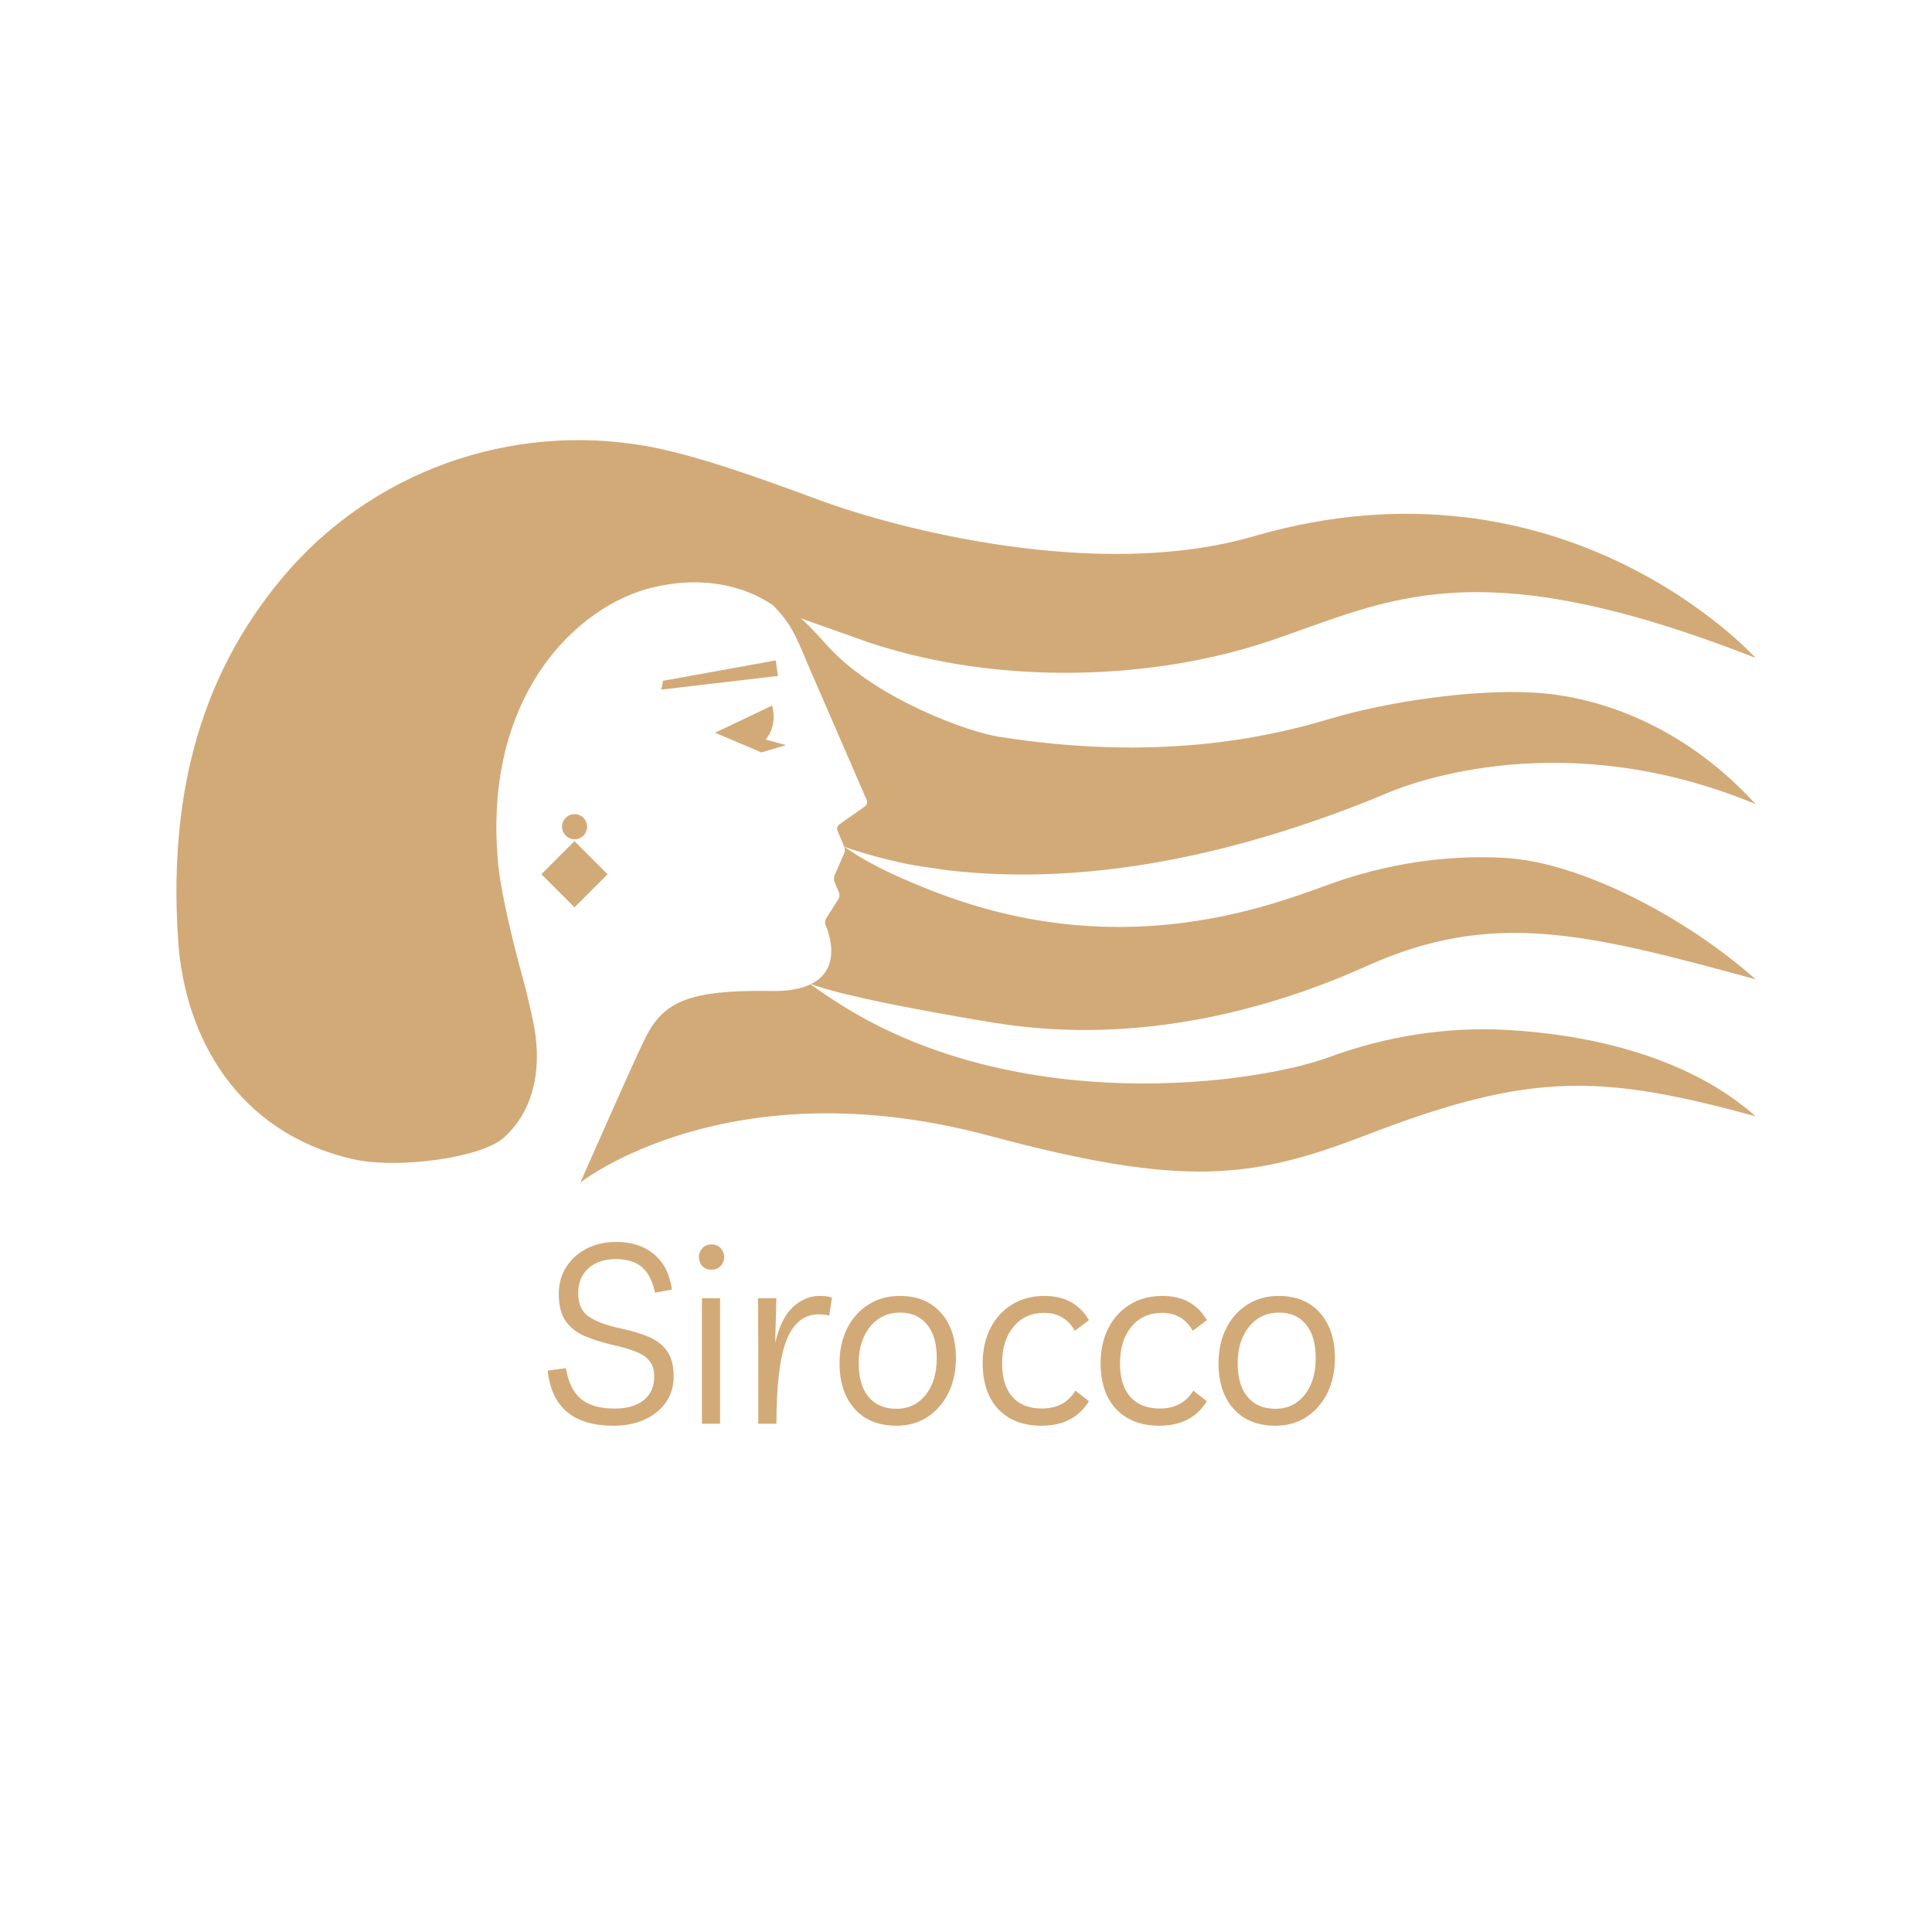
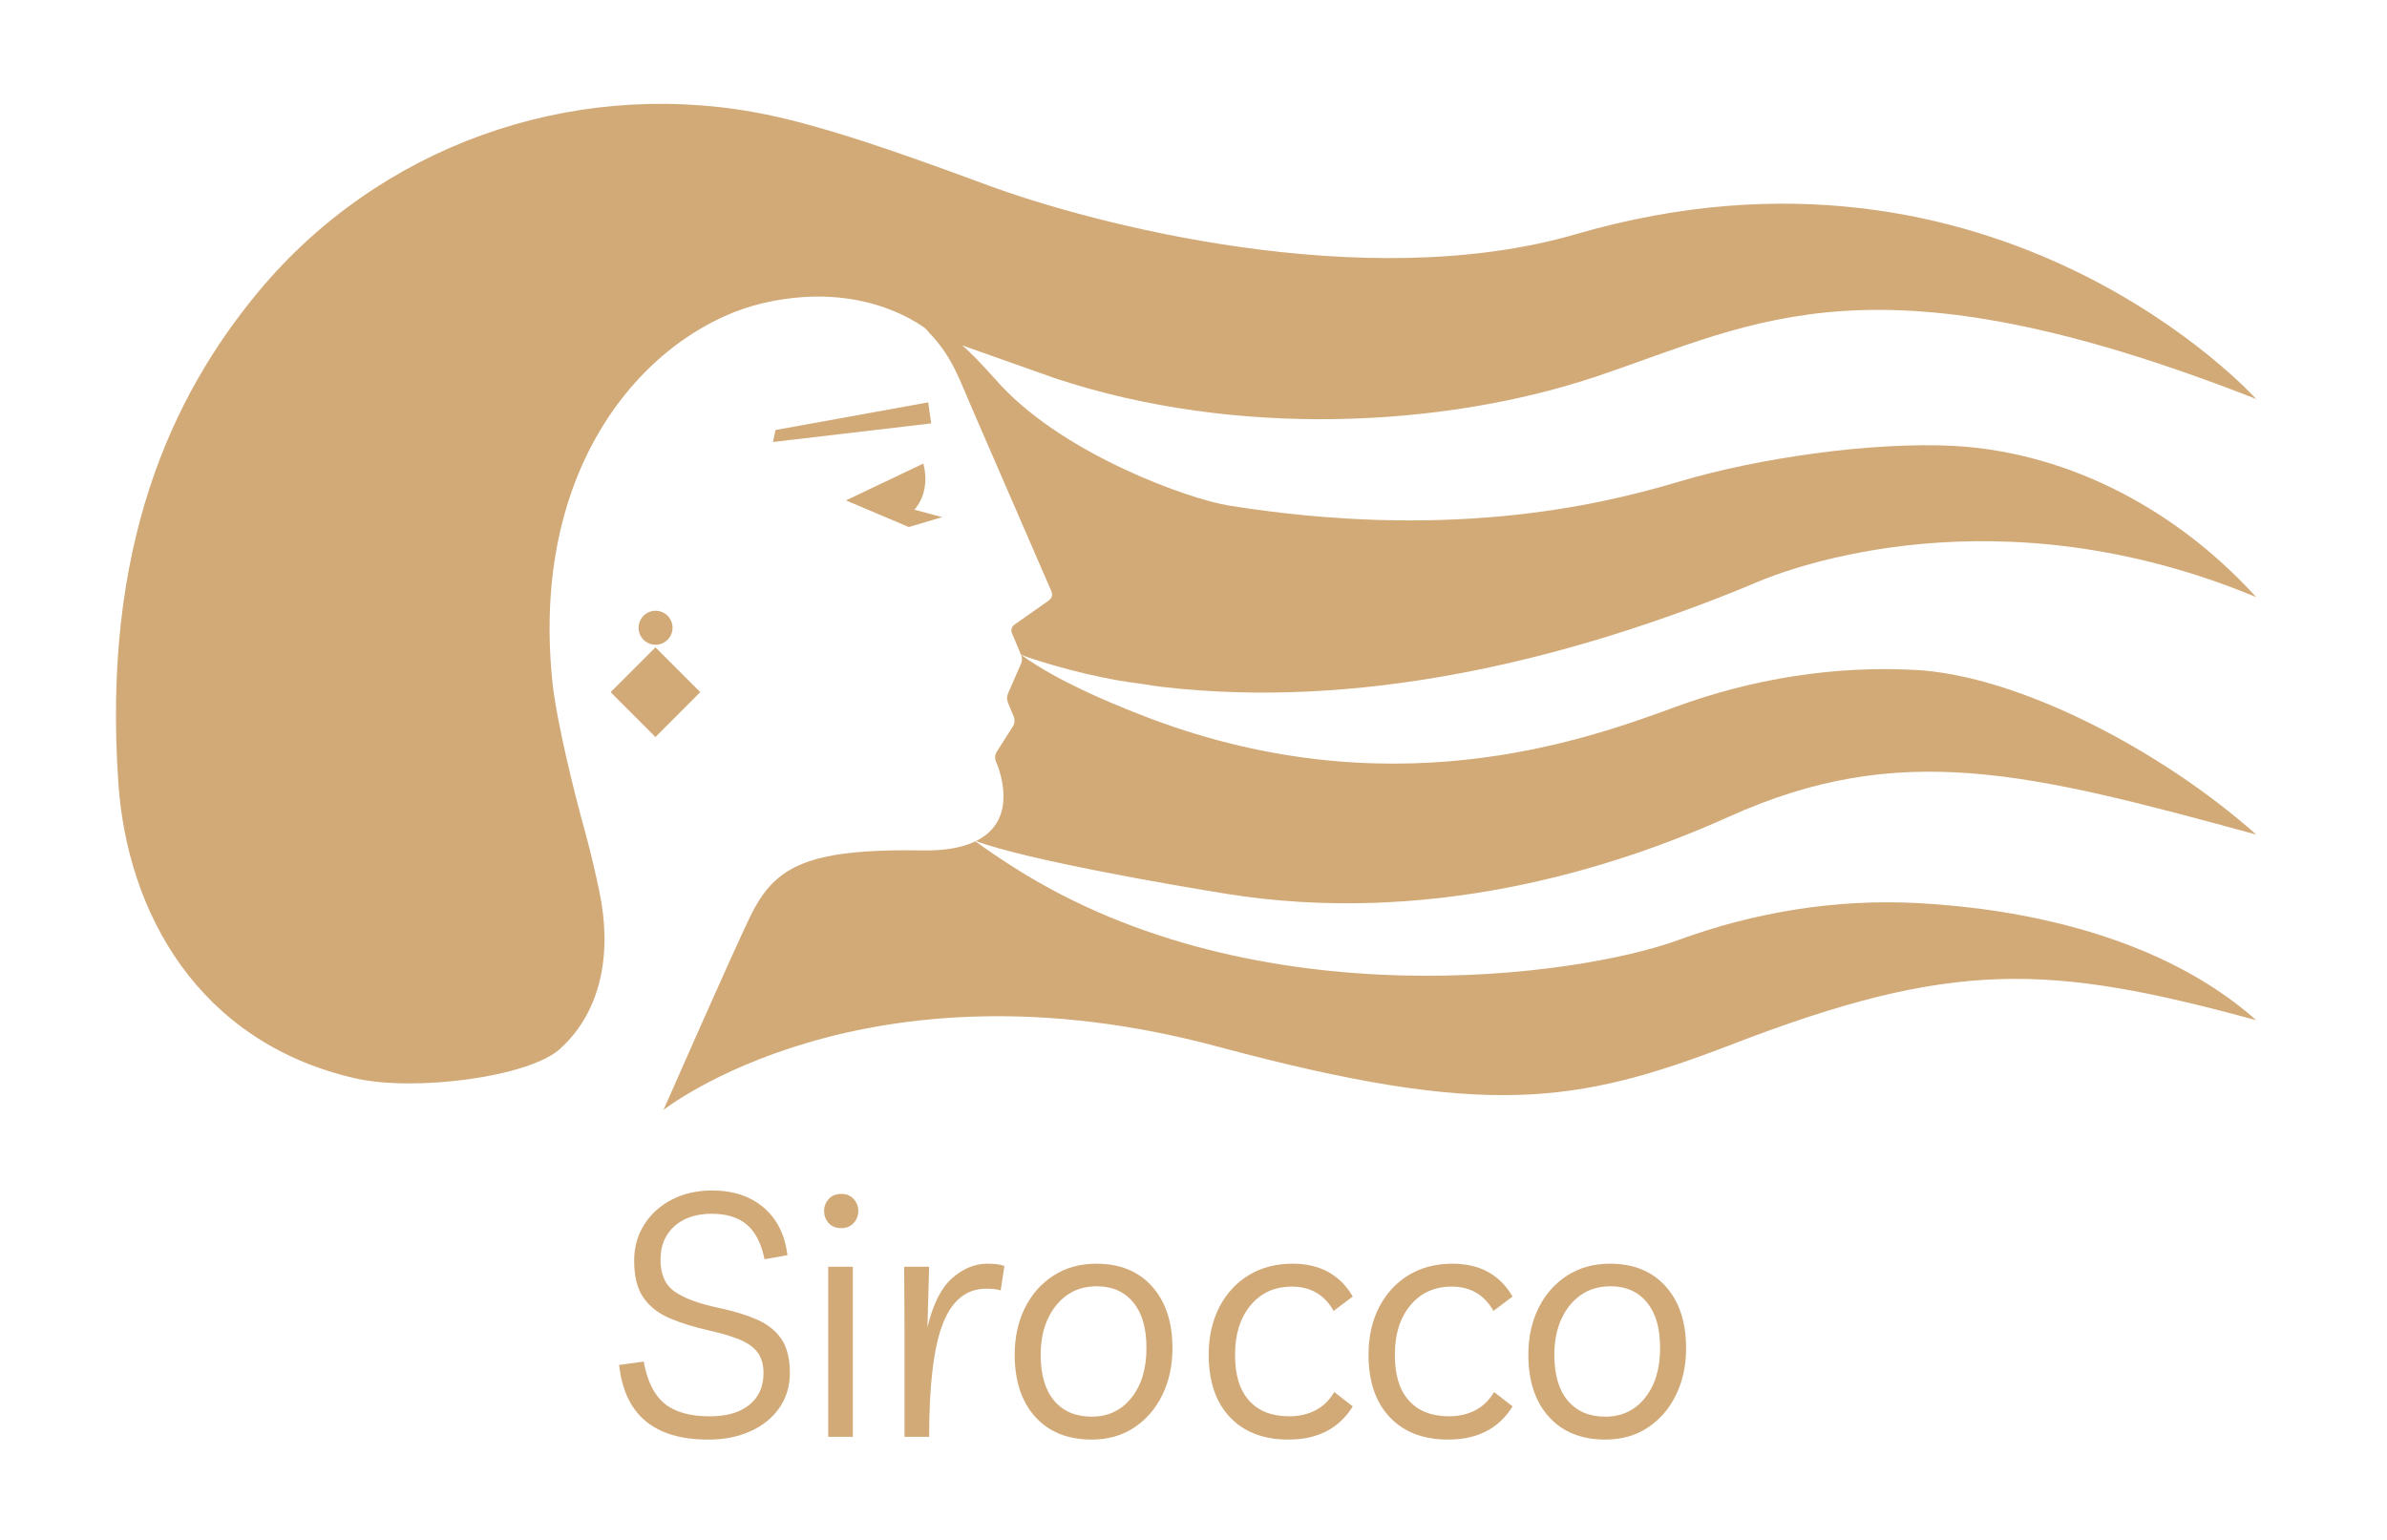
- <svg xmlns="http://www.w3.org/2000/svg" id="Calque_23" data-name="Calque 23" viewBox="0 0 2125.98 2125.98">
+ <svg xmlns="http://www.w3.org/2000/svg" id="Calque_23" data-name="Calque 23" viewBox="100 400 1938 1250">
  <g>
    <path d="M849.67,776.38l-62.87,29.92,51.05,21.63,27.16-8.05-22.63-6.04s13.58-13.33,7.29-37.47Z" fill="#d2aa78" />
    <polyline points="729.59 749.16 853.59 726.69 856.03 743.79 727.59 758.86" fill="#d2aa78" />
    <path d="M1931.83,884.85c-71.87-78.9-162.35-118.34-245.38-122.78-66.31-3.54-159.57,9.9-223.18,28.98-70.33,21.1-191.08,47.22-365.34,19.47-32.09-5.11-131.13-40.37-184.39-96.62-.26-.27-.51-.55-.78-.84-19.31-21-31.87-36.9-57.23-49.96l-8.21-5.64-2.82,3.36c3.55,1.37,9.52,8.91,10.09,9.51,19.14,20.12,24.32,37.95,36.13,64.82l62.76,144.61c1.52,3.65.57,6.09-2.85,8.43l-27.06,19.04c-2.27,1.59-3.08,4.58-1.93,7.1.57,1.24,1.05,2.31,1.1,2.47l6.22,14.88c13.48,5.11,56.41,18.48,95.3,23.21,5.62.68,12.26,2.03,19.81,2.9,157.6,18.12,319.27-19.78,462.39-76.84,6.41-2.55,12.76-5.2,19.11-7.91,28.46-12.13,196.1-75.62,406.27,11.8Z" fill="#d2aa78" />
    <path d="M918.58,962.7c-1.3,3-1.16,5.67.11,8.68l4.57,10.97c.78,2.31.55,4.85-.62,6.99l-13.61,21.42c-1.25,2.26-1.54,4.99-.5,7.35,5.14,11.74,16.68,48.79-16.17,64.77,41.31,15.56,163.3,36.42,202.92,42.78,161.97,26.03,309.73-18.05,408.51-62.57,139.2-62.74,243.33-35.81,428.06,14.53-77.62-68.94-193.58-129.22-276.62-133.66-66.31-3.55-132.57,7.13-194.91,30.01-73.27,26.9-234.4,85.46-435.79,5.79-26.27-10.39-65.75-26.69-95.56-48.11l.26.66.06.18c.68,2.15.56,4.48-.36,6.55l-1.67,3.77-8.67,19.87Z" fill="#d2aa78" />
    <path d="M1088.61,1249.77c217.62,58.46,291.32,46.82,417.37-1.72,179.67-69.2,257.18-65.67,425.86-19.7-77.62-68.95-191.37-90.63-274.4-95.07-66.33-3.55-132.57,7.13-194.92,30.01-80.86,29.69-341.41,66.19-538.07-58.2-10.79-6.82-21.65-14.13-32.57-21.96-.85.43-1.74.82-2.66,1.2-.01,0-.01.01-.02.01h-.01c-9.66,4.08-22.75,6.45-40.33,6.16-68.52-1.13-100.72,6.28-120.78,25.82h-.01c-7.94,7.76-14.01,17.43-19.64,29.22-15.92,33.29-56.99,126.98-69.78,155.7h0s162.63-128.66,449.97-51.46Z" fill="#d2aa78" />
    <path d="M858.76,672.46s-48.95-46.94-138.55-26.51c-86.6,19.75-190.51,122-171.79,307.03,3.32,32.78,18.38,92.52,25.34,117.66,3.91,14.13,7.46,28.36,10.59,42.69.7,3.22,1.44,6.62,2.18,10.11,10,46.92,3.62,96.05-31.93,128.27-25.01,22.67-117.9,35.1-167.17,23.62-126.49-29.47-184.08-134.11-191.35-239.7-13.15-190.95,42.34-313.04,114-399.11,97.69-117.33,251.31-172.29,401.62-145.56,52.13,9.27,120.35,33.58,190.49,59.52,83.62,30.92,305.36,89.68,477.42,39.63,342.5-99.64,552.21,133.86,552.21,133.86-310.38-121.72-403.81-62.74-534.98-18.54-123.99,41.78-293.18,50.52-440.13,1.73l-97.97-34.71Z" fill="#d2aa78" />
    <g>
      <circle cx="632.25" cy="909.71" r="13.8" fill="#d2aa78" />
      <rect x="606.4" y="936.27" width="51.48" height="51.48" transform="translate(-495.09 728.75) rotate(-45)" fill="#d2aa78" />
    </g>
  </g>
  <g>
    <path d="M674.89,1568.87c-43.72,0-67.79-20.19-72.24-60.57l20-2.78c2.78,15.75,8.38,27.09,16.81,34.04,8.43,6.95,20.7,10.42,36.81,10.42,13.71,0,24.4-3.1,32.09-9.31,7.68-6.2,11.53-14.77,11.53-25.7,0-7.04-1.62-12.68-4.86-16.95-3.24-4.26-8.15-7.73-14.72-10.42-6.58-2.68-14.86-5.14-24.87-7.36-12.22-2.78-22.88-6.11-31.95-10-9.08-3.89-16.11-9.45-21.12-16.67s-7.5-17.23-7.5-30.01c0-10.93,2.73-20.7,8.2-29.31,5.46-8.61,12.96-15.37,22.5-20.28,9.54-4.91,20.42-7.36,32.65-7.36,17.04,0,30.98,4.63,41.81,13.89,10.83,9.26,17.27,22.14,19.31,38.62l-18.61,3.33c-2.6-12.78-7.36-22.13-14.31-28.06-6.95-5.93-16.53-8.89-28.76-8.89s-22.64,3.38-30.15,10.14c-7.5,6.76-11.25,15.79-11.25,27.09,0,12.04,3.89,20.75,11.67,26.12,7.78,5.37,19.63,9.72,35.56,13.06,12.22,2.6,22.64,5.79,31.26,9.59,8.61,3.8,15.19,9.08,19.73,15.84,4.54,6.76,6.81,15.88,6.81,27.37,0,10.74-2.83,20.19-8.47,28.34-5.65,8.15-13.48,14.5-23.48,19.03-10,4.54-21.49,6.81-34.45,6.81Z" fill="#d2aa78" />
    <path d="M782.97,1397.16c-4.45,0-7.88-1.39-10.28-4.17-2.41-2.78-3.61-6.02-3.61-9.72s1.25-6.95,3.75-9.72c2.5-2.78,5.88-4.17,10.14-4.17s7.64,1.39,10.14,4.17c2.5,2.78,3.75,6.02,3.75,9.72s-1.25,6.95-3.75,9.72c-2.5,2.78-5.88,4.17-10.14,4.17ZM792.41,1428.56v138.08h-20v-138.08h20Z" fill="#d2aa78" />
    <path d="M912.44,1447.73c-1.85-.56-3.71-.92-5.56-1.11-1.85-.18-3.89-.28-6.11-.28-16.11,0-27.88,9.49-35.29,28.48-7.41,18.99-11.11,49.59-11.11,91.82h-20v-88.63l-.28-49.46h20.28l-1.39,49.18c4.45-18.71,11.11-31.99,20-39.87,8.89-7.87,18.43-11.81,28.62-11.81,2.96,0,5.6.14,7.92.42,2.31.28,4.31.79,5.97,1.53l-3.06,19.73Z" fill="#d2aa78" />
    <path d="M990.23,1426.06c19.08,0,34.13,6.16,45.15,18.48,11.02,12.32,16.53,29.03,16.53,50.15,0,14.08-2.74,26.72-8.2,37.92-5.47,11.21-13.11,20.05-22.92,26.53-9.82,6.49-21.3,9.72-34.45,9.72-19.45,0-34.73-6.16-45.84-18.48-11.11-12.32-16.67-29.12-16.67-50.43,0-14.07,2.73-26.67,8.2-37.79,5.46-11.11,13.2-19.91,23.2-26.39,10-6.48,21.67-9.72,35.01-9.72ZM986.34,1550.25c13.34,0,24.08-5.09,32.23-15.28,8.15-10.18,12.22-23.62,12.22-40.29s-3.57-28.52-10.7-37.23c-7.13-8.7-17-13.06-29.59-13.06-9.26,0-17.27,2.36-24.03,7.08-6.76,4.72-12.04,11.25-15.84,19.59-3.8,8.33-5.7,17.97-5.7,28.89,0,16.3,3.66,28.76,10.97,37.37,7.32,8.61,17.46,12.92,30.42,12.92Z" fill="#d2aa78" />
    <path d="M1146.09,1568.87c-20.19,0-36.03-6.06-47.51-18.2-11.49-12.13-17.23-29.03-17.23-50.71,0-14.63,2.87-27.51,8.61-38.62,5.74-11.11,13.71-19.77,23.89-25.98,10.18-6.2,22.04-9.31,35.56-9.31,22.23,0,38.52,8.89,48.9,26.67l-15.56,11.67c-7.41-13.15-18.71-19.73-33.9-19.73-13.89,0-25.05,5.05-33.48,15.14-8.43,10.1-12.64,23.48-12.64,40.15s3.79,28.71,11.39,37.23c7.59,8.52,18.52,12.78,32.78,12.78,7.59,0,14.54-1.57,20.84-4.72,6.29-3.15,11.48-8.15,15.56-15l15,11.67c-11.11,17.97-28.53,26.95-52.23,26.95Z" fill="#d2aa78" />
    <path d="M1275.84,1568.87c-20.19,0-36.03-6.06-47.51-18.2-11.49-12.13-17.23-29.03-17.23-50.71,0-14.63,2.87-27.51,8.61-38.62,5.74-11.11,13.71-19.77,23.89-25.98,10.18-6.2,22.04-9.31,35.56-9.31,22.23,0,38.52,8.89,48.9,26.67l-15.56,11.67c-7.41-13.15-18.71-19.73-33.9-19.73-13.89,0-25.05,5.05-33.48,15.14-8.43,10.1-12.64,23.48-12.64,40.15s3.79,28.71,11.39,37.23c7.59,8.52,18.52,12.78,32.78,12.78,7.59,0,14.54-1.57,20.84-4.72,6.29-3.15,11.48-8.15,15.56-15l15,11.67c-11.11,17.97-28.53,26.95-52.23,26.95Z" fill="#d2aa78" />
    <path d="M1407.26,1426.06c19.08,0,34.13,6.16,45.15,18.48,11.02,12.32,16.53,29.03,16.53,50.15,0,14.08-2.73,26.72-8.2,37.92-5.47,11.21-13.11,20.05-22.92,26.53-9.82,6.49-21.3,9.72-34.45,9.72-19.45,0-34.73-6.16-45.84-18.48-11.11-12.32-16.67-29.12-16.67-50.43,0-14.07,2.73-26.67,8.2-37.79,5.46-11.11,13.2-19.91,23.2-26.39,10-6.48,21.67-9.72,35.01-9.72ZM1403.37,1550.25c13.34,0,24.08-5.09,32.23-15.28,8.15-10.18,12.22-23.62,12.22-40.29s-3.57-28.52-10.7-37.23c-7.13-8.7-17-13.06-29.59-13.06-9.26,0-17.27,2.36-24.03,7.08-6.76,4.72-12.04,11.25-15.84,19.59-3.8,8.33-5.7,17.97-5.7,28.89,0,16.3,3.66,28.76,10.97,37.37,7.31,8.61,17.46,12.92,30.42,12.92Z" fill="#d2aa78" />
  </g>
</svg>
